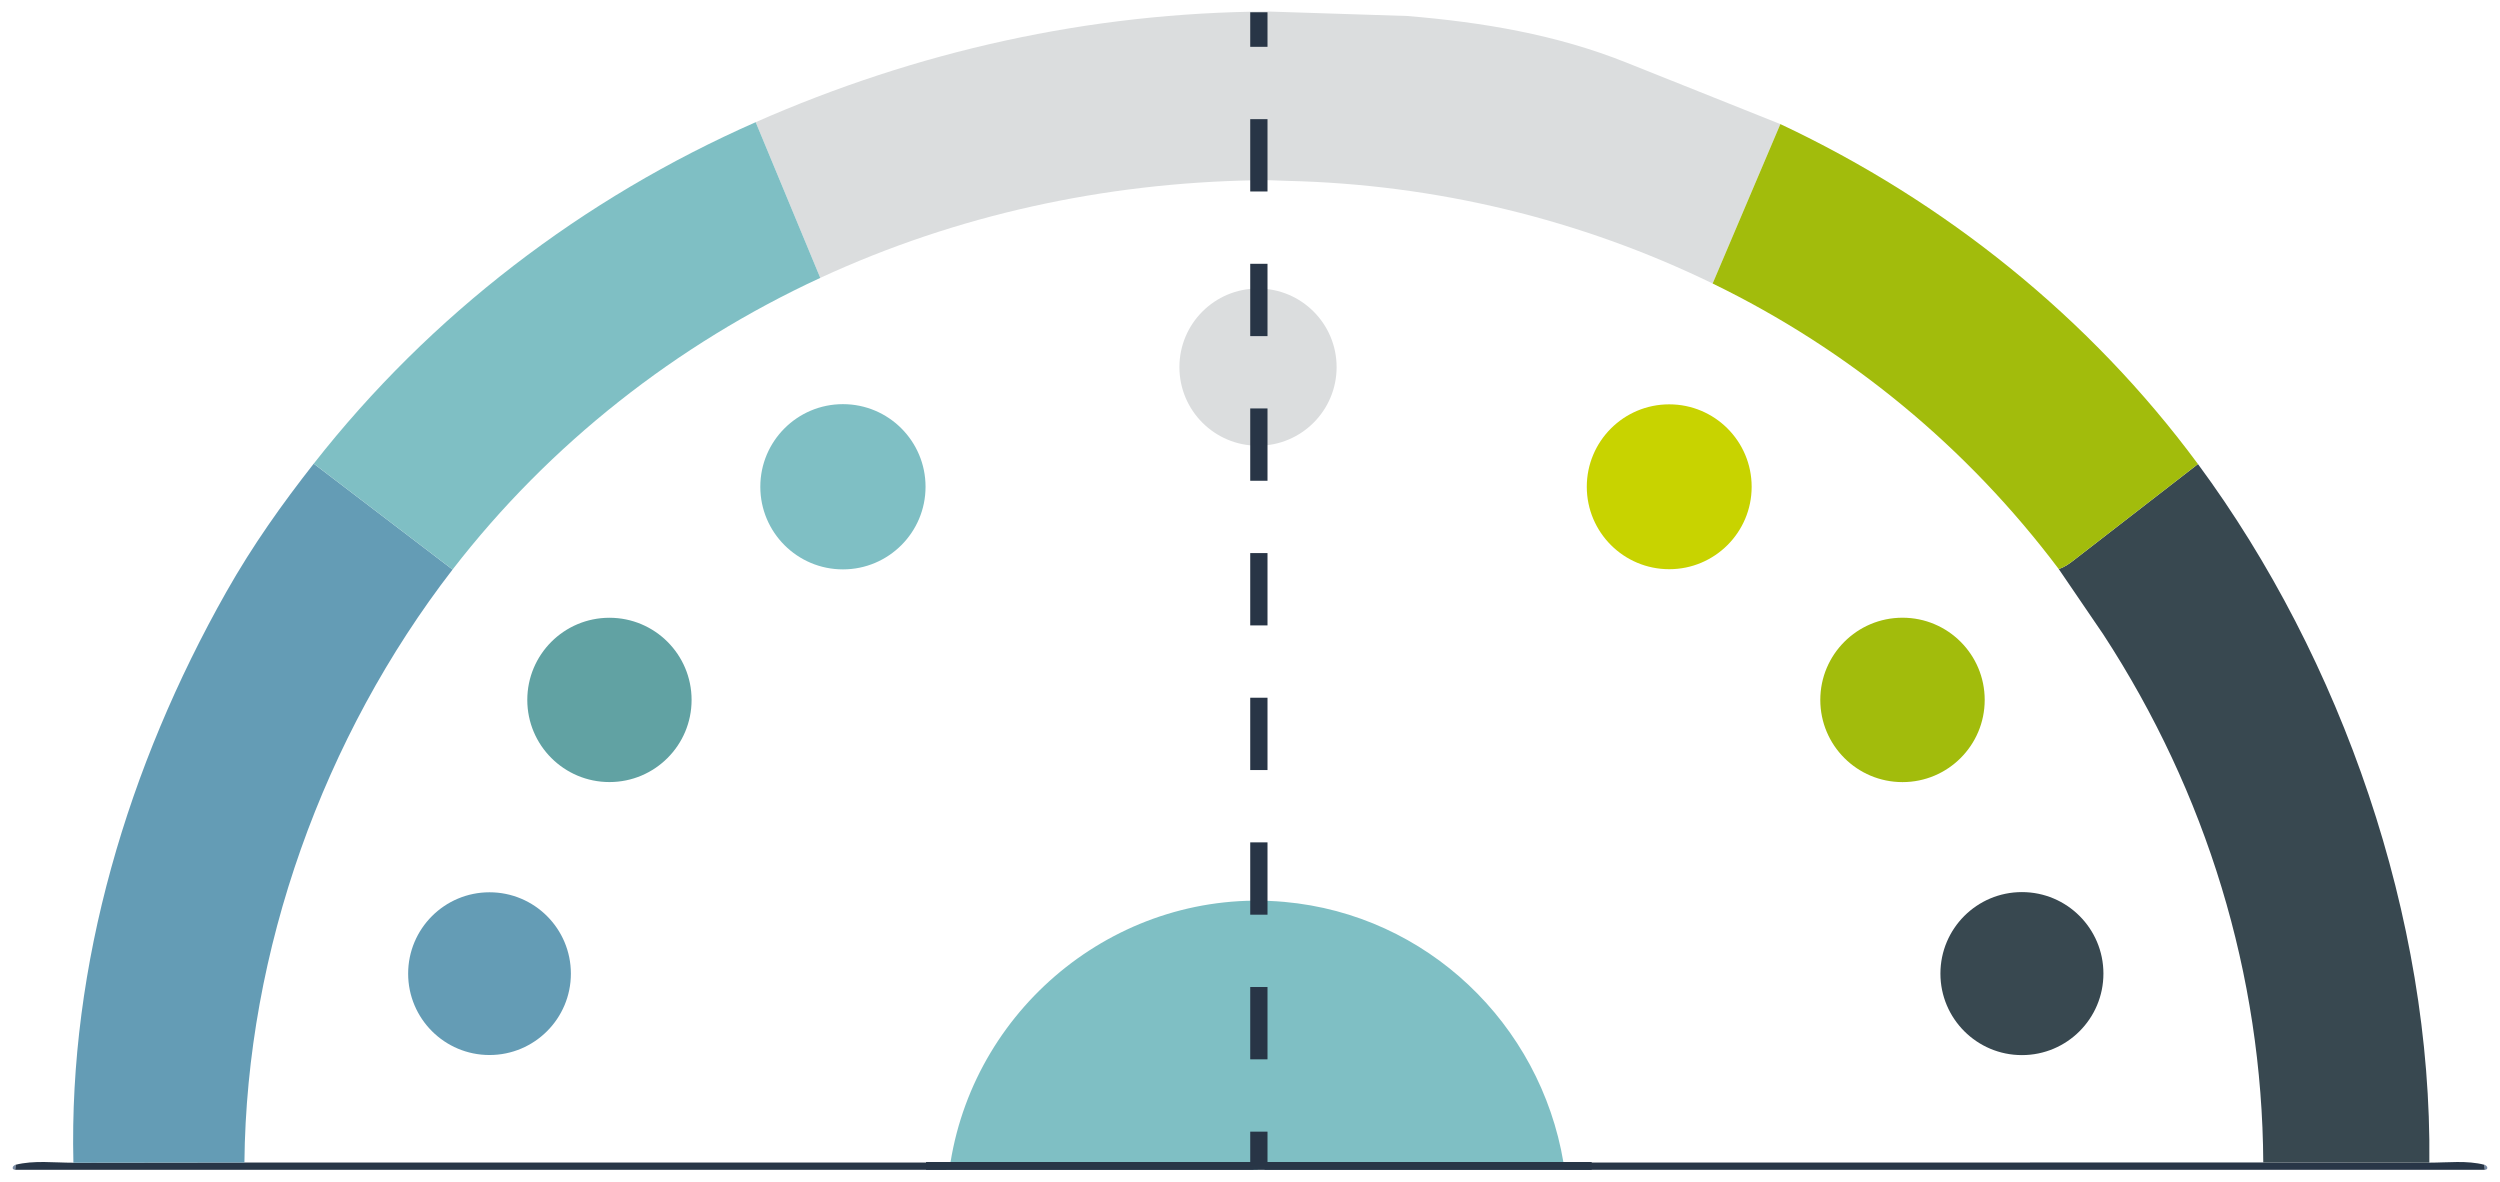
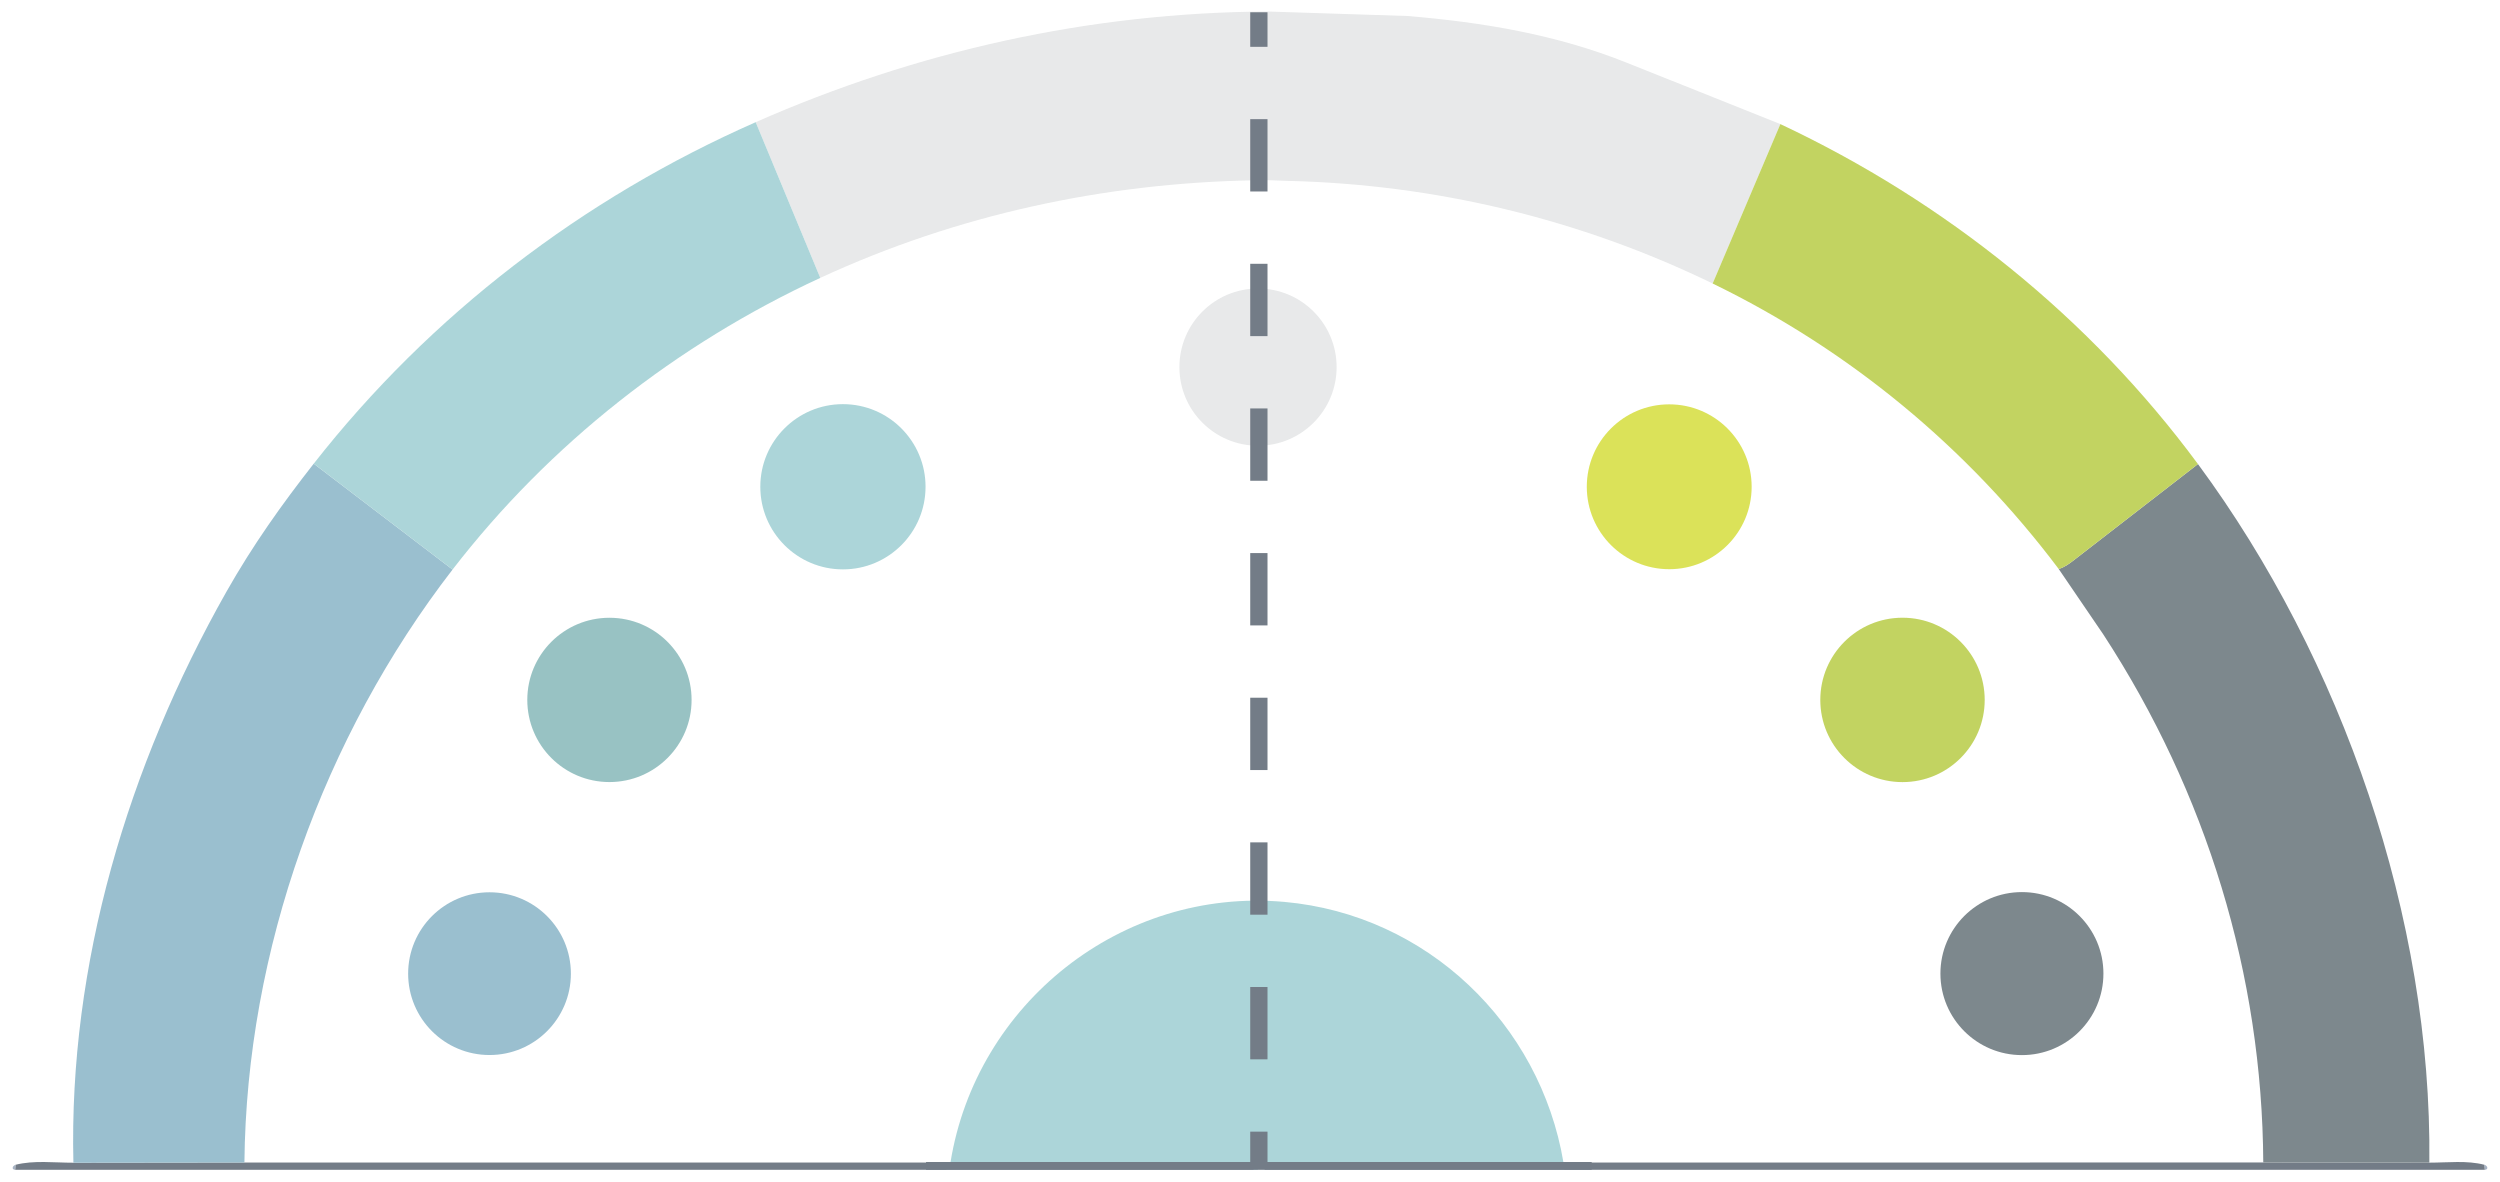
- <svg xmlns="http://www.w3.org/2000/svg" version="1.1" viewBox="0 0 434.174 205.163">
+ <svg xmlns="http://www.w3.org/2000/svg" opacity="0.65" version="1.1" viewBox="0 0 434.174 205.163">
  <defs>
    <clipPath id="clip_1">
      <path transform="matrix(1,0,0,-1,-203.9117,312.9876)" d="M203.912 107.825H638.086V312.988H203.912Z" />
    </clipPath>
    <clipPath id="clip_2">
      <path transform="matrix(1,0,0,-1,-203.9117,312.9876)" d="M0 0H842V482H0Z" />
    </clipPath>
  </defs>
  <g clip-path="url(#clip_1)">
    <g clip-path="url(#clip_2)">
      <path transform="matrix(1,0,0,-1,-203.9117,312.9876)" d="M216.659 111.058 246.36 111.095 368.359 111.097 368.353 109.829 206.546 109.826 206.599 110.699C209.812 111.513 213.33 111.053 216.659 111.058" fill="#283647" />
      <path transform="matrix(1,0,0,-1,-203.9117,312.9876)" d="M596.972 111.1 625.815 111.07C628.984 111.067 632.35 111.497 635.4 110.695L635.453 109.826 475.549 109.829 475.439 111.09 596.972 111.1" fill="#283647" />
      <path transform="matrix(1,0,0,-1,-203.9117,312.9876)" d="M635.453 109.825 635.4 110.695C635.994 110.489 636.086 109.853 635.453 109.825" fill="#788ba5" />
      <path transform="matrix(1,0,0,-1,-203.9117,312.9876)" d="M206.546 109.825C205.912 109.853 206.009 110.489 206.599 110.699L206.546 109.825" fill="#788ba5" />
      <path transform="matrix(1,0,0,-1,-203.9117,312.9876)" d="M508.121 228.45C508.121 220.543 501.711 214.134 493.805 214.134 485.898 214.134 479.489 220.543 479.489 228.45 479.489 236.357 485.898 242.766 493.805 242.766 501.711 242.766 508.121 236.357 508.121 228.45" fill="#c8d300" />
      <path transform="matrix(1,0,0,-1,-203.9117,312.9876)" d="M421.788 281.678C395.685 281.214 370.041 275.678 346.367 264.728L335.15 291.769C363.115 304.085 393.1 310.822 424.117 310.988L448.329 310.208C461.457 309.121 474.204 306.978 486.363 302.121L513.106 291.437 501.344 263.75C478.415 274.891 453.271 280.99 427.408 281.578L423.484 281.72" fill="#dbddde" />
      <path transform="matrix(1,0,0,-1,-203.9117,312.9876)" d="M282.507 214.072C260.121 185.084 246.708 147.957 246.36 111.095L216.659 111.057C215.824 145.542 226.136 179.967 243.199 210.156 247.814 218.32 252.904 225.45 258.396 232.46L282.507 214.072" fill="#649cb5" />
      <path transform="matrix(1,0,0,-1,-203.9117,312.9876)" d="M422.268 109.829H421.634L421.656 110.493C421.698 111.137 420.999 111.167 420.993 110.455L417.13 111.061 368.981 111.11C373.419 138.643 398.652 158.893 426.962 156.356 451.719 154.138 471.392 135.178 475.438 111.09L423.526 111.101" fill="#7fbfc4" />
      <path transform="matrix(1,0,0,-1,-203.9117,312.9876)" d="M625.815 111.07 596.972 111.1C596.794 143.712 587.114 175.314 569.2 202.795L561.452 214.165C562.637 214.569 563.374 215.155 564.271 215.851L585.632 232.393C610.664 198.491 626.295 153.527 625.815 111.07" fill="#384850" />
      <path transform="matrix(1,0,0,-1,-203.9117,312.9876)" d="M335.15 291.768 346.367 264.728C321.383 253.171 299.331 235.858 282.506 214.072L258.396 232.46C278.652 258.313 305.131 278.547 335.15 291.768" fill="#7fbfc4" />
      <path transform="matrix(1,0,0,-1,-203.9117,312.9876)" d="M585.632 232.392 564.271 215.85C563.374 215.155 562.637 214.569 561.451 214.164 545.559 235.304 525.091 252.21 501.344 263.749L513.106 291.436C541.691 277.999 566.884 257.784 585.632 232.392" fill="#a2bc0c" />
      <path transform="matrix(1,0,0,-1,-203.9117,312.9876)" d="M475.438 111.09 475.549 109.829H423.536L423.526 111.1 475.438 111.09" fill="#4b586b" />
      <path transform="matrix(1,0,0,-1,-203.9117,312.9876)" d="M420.993 110.454 421.656 110.492 421.633 109.829 368.352 109.828 368.359 111.096 368.98 111.11 417.13 111.06 420.993 110.454" fill="#4b586b" />
      <path transform="matrix(1,0,0,-1,-203.9117,312.9876)" d="M421.656 110.493 420.993 110.455C420.999 111.167 421.697 111.137 421.656 110.493" fill="#75b5d9" />
      <path transform="matrix(1,0,0,-1,-203.9117,312.9876)" d="M364.651 228.451C364.651 220.528 358.227 214.103 350.303 214.103 342.379 214.103 335.955 220.528 335.955 228.451 335.955 236.375 342.379 242.799 350.303 242.799 358.227 242.799 364.651 236.375 364.651 228.451" fill="#7fbfc4" />
      <path transform="matrix(1,0,0,-1,-203.9117,312.9876)" d="M548.594 191.434C548.594 183.55 542.203 177.158 534.318 177.158 526.434 177.158 520.042 183.55 520.042 191.434 520.042 199.318 526.434 205.71 534.318 205.71 542.203 205.71 548.594 199.318 548.594 191.434" fill="#a2bc0c" />
      <path transform="matrix(1,0,0,-1,-203.9117,312.9876)" d="M324.02 191.434C324.02 183.554 317.632 177.167 309.753 177.167 301.873 177.167 295.486 183.554 295.486 191.434 295.486 199.314 301.873 205.701 309.753 205.701 317.632 205.701 324.02 199.314 324.02 191.434" fill="#61a2a3" />
      <path transform="matrix(1,0,0,-1,-203.9117,312.9876)" d="M569.212 143.903C569.212 136.085 562.876 129.748 555.058 129.748 547.241 129.748 540.903 136.085 540.903 143.903 540.903 151.721 547.241 158.058 555.058 158.058 562.876 158.058 569.212 151.721 569.212 143.903" fill="#384850" />
      <path transform="matrix(1,0,0,-1,-203.9117,312.9876)" d="M303.057 143.894C303.057 136.09 296.73 129.763 288.926 129.763 281.121 129.763 274.794 136.09 274.794 143.894 274.794 151.698 281.121 158.025 288.926 158.025 296.73 158.025 303.057 151.698 303.057 143.894" fill="#649cb5" />
      <path transform="matrix(1,0,0,-1,-203.9117,312.9876)" d="M436.041 249.23C436.041 241.691 429.929 235.579 422.39 235.579 414.851 235.579 408.739 241.691 408.739 249.23 408.739 256.769 414.851 262.881 422.39 262.881 429.929 262.881 436.041 256.769 436.041 249.23" fill="#dbddde" />
      <path transform="matrix(1,0,0,-1,-203.9117,312.9876)" d="M364.737 109.825H480.341V111.183H364.737Z" fill="#283647" />
      <path transform="matrix(1,0,0,-1,-203.9117,312.9876)" stroke-width="3" stroke-linecap="butt" stroke-miterlimit="10" stroke-linejoin="miter" fill="none" stroke="#283546" d="M422.539 110.454V116.454" />
      <path transform="matrix(1,0,0,-1,-203.9117,312.9876)" stroke-width="3" stroke-linecap="butt" stroke-dasharray="12.56,12.56" stroke-miterlimit="10" stroke-linejoin="miter" fill="none" stroke="#283546" d="M422.539 129.014V298.575" />
      <path transform="matrix(1,0,0,-1,-203.9117,312.9876)" stroke-width="3" stroke-linecap="butt" stroke-miterlimit="10" stroke-linejoin="miter" fill="none" stroke="#283546" d="M422.539 304.856V310.856" />
    </g>
  </g>
</svg>
